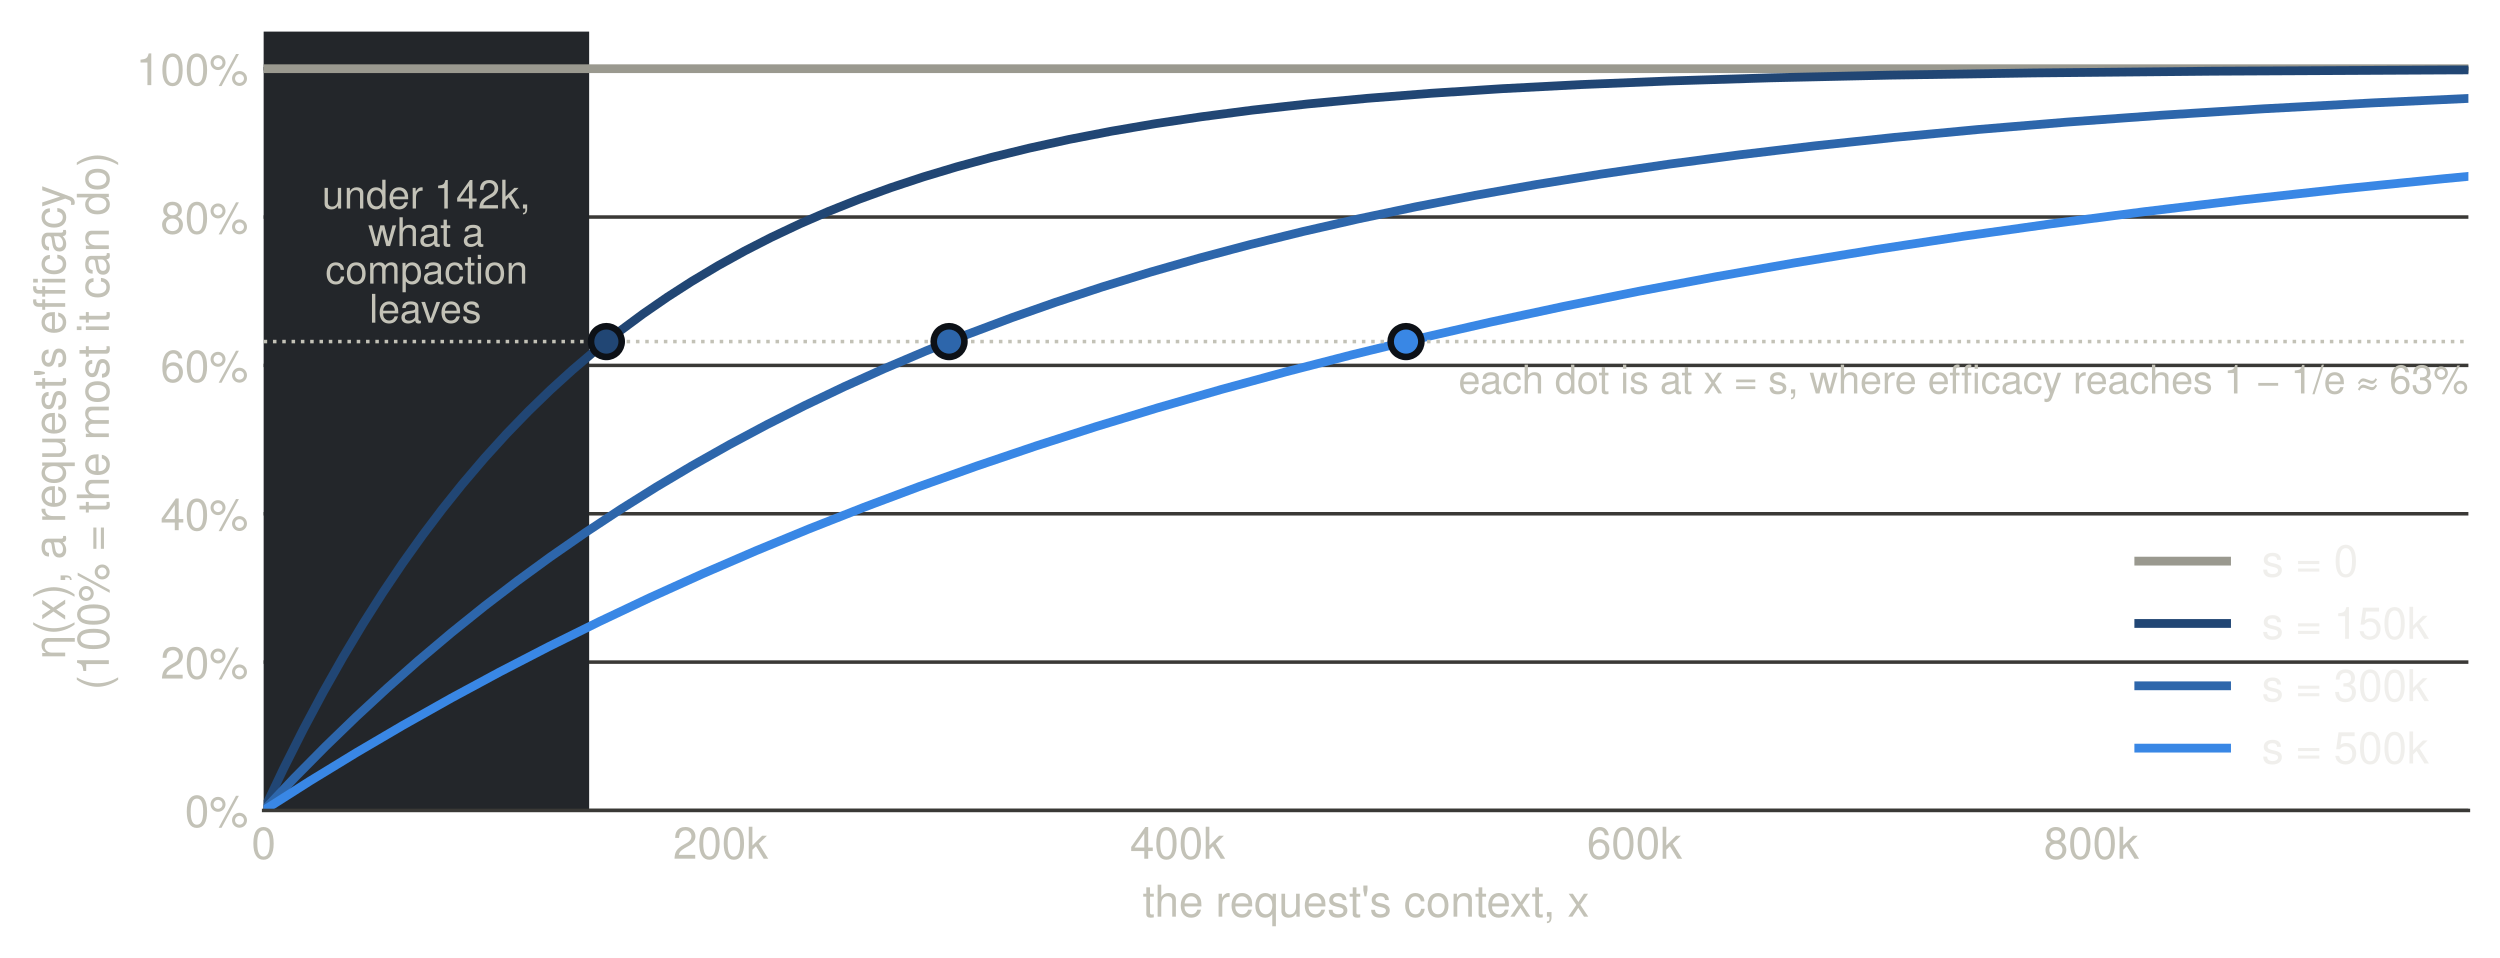
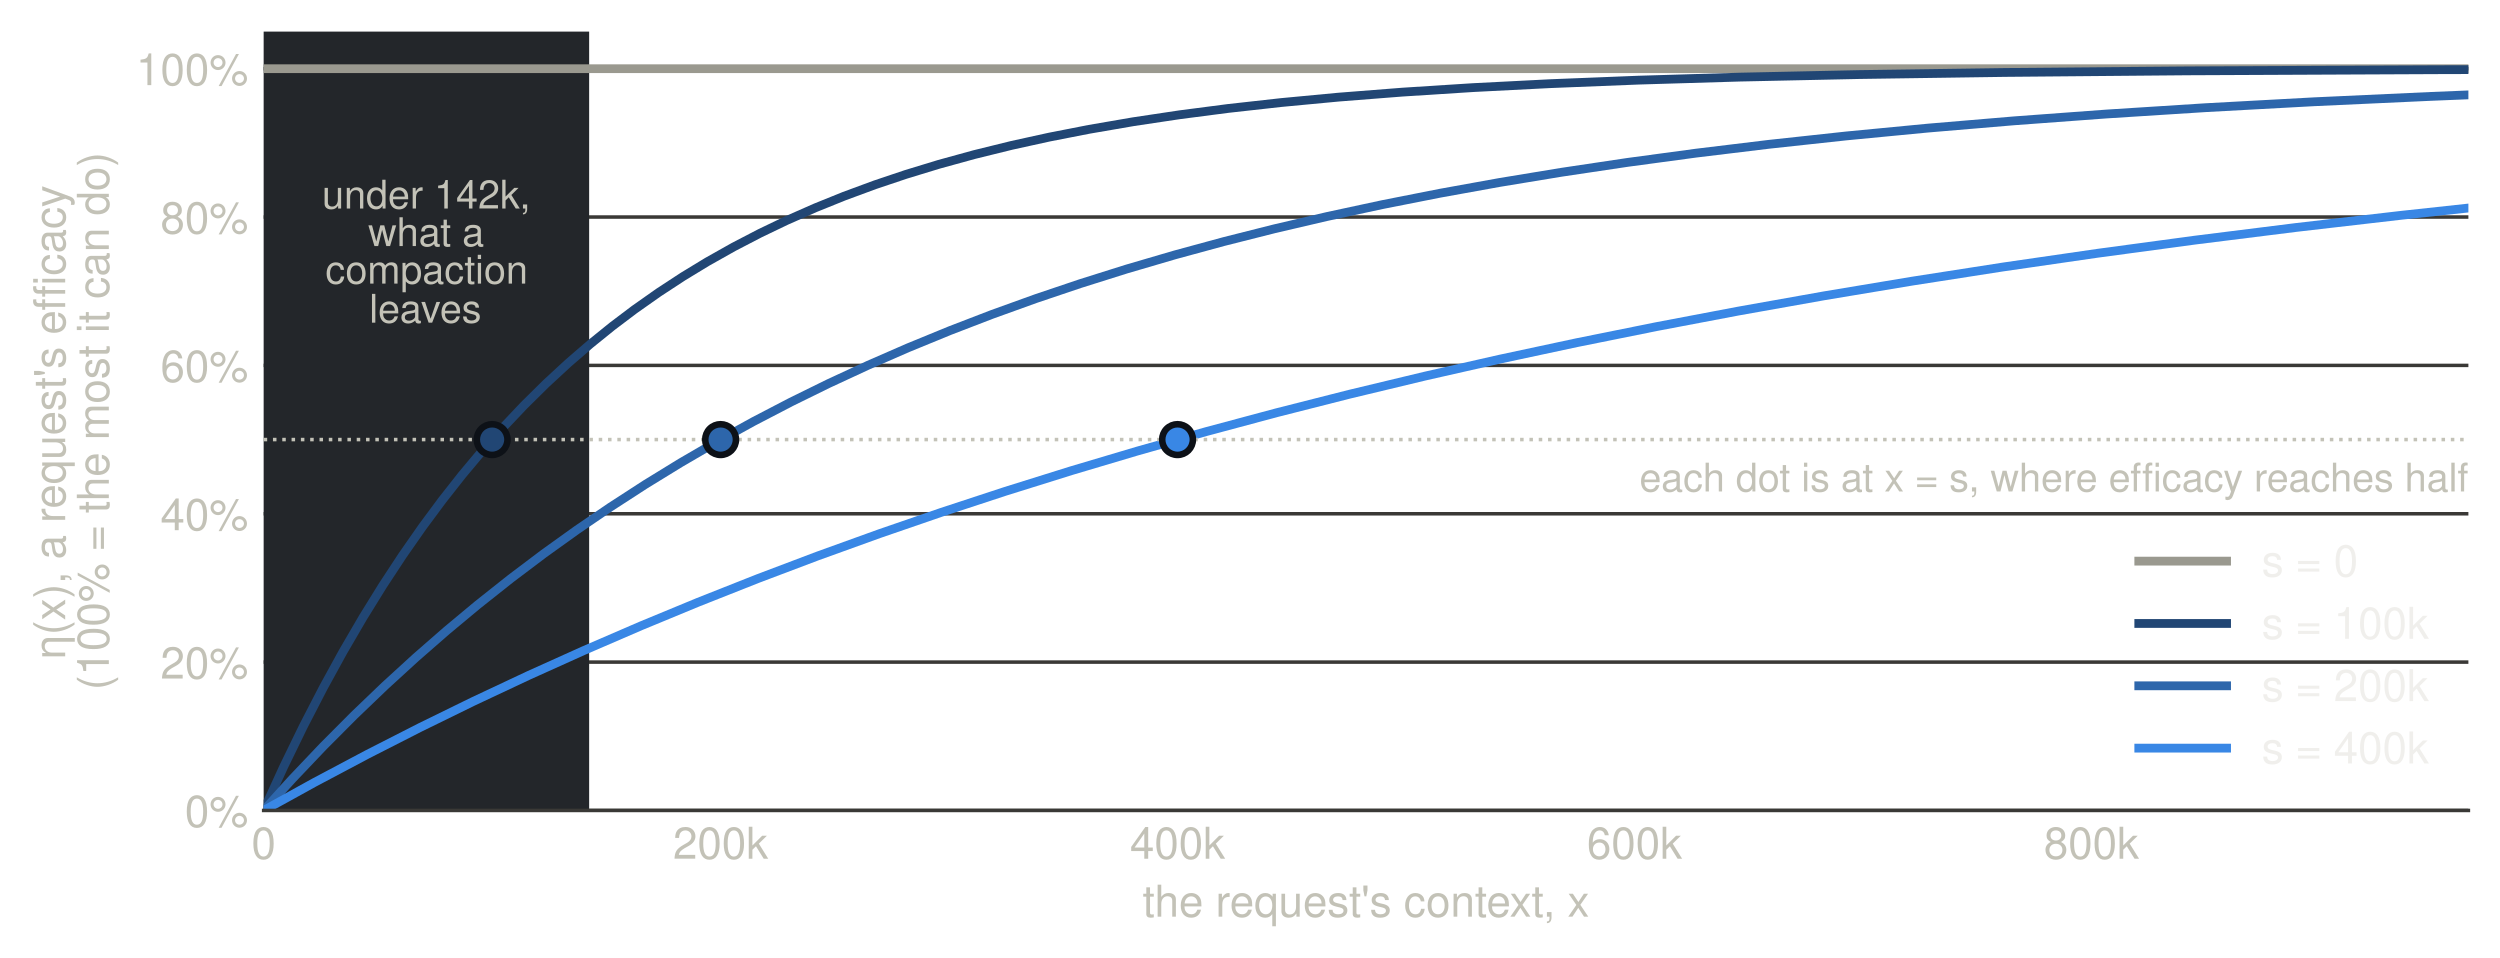
<svg xmlns="http://www.w3.org/2000/svg" xmlns:xlink="http://www.w3.org/1999/xlink" width="569.455pt" height="218.092pt" viewBox="0 0 569.455 218.092" version="1.1">
  <defs>
    <style type="text/css">*{stroke-linejoin: round; stroke-linecap: butt}</style>
  </defs>
  <g id="figure_1">
    <g id="patch_1">
      <path d="M 0 218.092  L 569.455 218.092  L 569.455 0  L 0 0  L 0 218.092  z " style="fill: none" />
    </g>
    <g id="axes_1">
      <g id="patch_2">
        <path d="M 60.055 184.608  L 562.255 184.608  L 562.255 7.2  L 60.055 7.2  L 60.055 184.608  z " style="fill: none" />
      </g>
      <g id="matplotlib.axis_1">
        <g id="xtick_1">
          <g id="line2d_1" />
          <g id="text_1">
            <text style="font-size: 10px; font-family: 'Helvetica', 'Arial', 'DejaVu Sans'; text-anchor: middle; fill: #c3c2b7" x="60.055" y="195.608" transform="rotate(-0 60.05508 195.608)">0</text>
          </g>
        </g>
        <g id="xtick_2">
          <g id="line2d_2" />
          <g id="text_2">
            <text style="font-size: 10px; font-family: 'Helvetica', 'Arial', 'DejaVu Sans'; text-anchor: middle; fill: #c3c2b7" x="164.138" y="195.608" transform="rotate(-0 164.138 195.608)">200k</text>
          </g>
        </g>
        <g id="xtick_3">
          <g id="line2d_3" />
          <g id="text_3">
            <text style="font-size: 10px; font-family: 'Helvetica', 'Arial', 'DejaVu Sans'; text-anchor: middle; fill: #c3c2b7" x="268.221" y="195.608" transform="rotate(-0 268.2209 195.608)">400k</text>
          </g>
        </g>
        <g id="xtick_4">
          <g id="line2d_4" />
          <g id="text_4">
            <text style="font-size: 10px; font-family: 'Helvetica', 'Arial', 'DejaVu Sans'; text-anchor: middle; fill: #c3c2b7" x="372.304" y="195.608" transform="rotate(-0 372.3038 195.608)">600k</text>
          </g>
        </g>
        <g id="xtick_5">
          <g id="line2d_5" />
          <g id="text_5">
            <text style="font-size: 10px; font-family: 'Helvetica', 'Arial', 'DejaVu Sans'; text-anchor: middle; fill: #c3c2b7" x="476.387" y="195.608" transform="rotate(-0 476.3867 195.608)">800k</text>
          </g>
        </g>
        <g id="text_6">
          <text style="font-size: 10px; font-family: 'Helvetica', 'Arial', 'DejaVu Sans'; text-anchor: middle; fill: #c3c2b7" x="311.155" y="208.807" transform="rotate(-0 311.1551 208.8072)">the request's context, x</text>
        </g>
      </g>
      <g id="matplotlib.axis_2">
        <g id="ytick_1">
          <g id="line2d_6">
            <path d="M 60.055 184.608  L 562.255 184.608  " clip-path="url(#pedf362486b)" style="fill: none; stroke: #3a3936; stroke-width: 0.8; stroke-linecap: square" />
          </g>
          <g id="line2d_7" />
          <g id="text_7">
            <text style="font-size: 10px; font-family: 'Helvetica', 'Arial', 'DejaVu Sans'; text-anchor: end; fill: #c3c2b7" x="56.555" y="188.358" transform="rotate(-0 56.55508 188.358)">0%</text>
          </g>
        </g>
        <g id="ytick_2">
          <g id="line2d_8">
            <path d="M 60.055 150.816  L 562.255 150.816  " clip-path="url(#pedf362486b)" style="fill: none; stroke: #3a3936; stroke-width: 0.8; stroke-linecap: square" />
          </g>
          <g id="line2d_9" />
          <g id="text_8">
            <text style="font-size: 10px; font-family: 'Helvetica', 'Arial', 'DejaVu Sans'; text-anchor: end; fill: #c3c2b7" x="56.555" y="154.566" transform="rotate(-0 56.55508 154.566)">20%</text>
          </g>
        </g>
        <g id="ytick_3">
          <g id="line2d_10">
            <path d="M 60.055 117.024  L 562.255 117.024  " clip-path="url(#pedf362486b)" style="fill: none; stroke: #3a3936; stroke-width: 0.8; stroke-linecap: square" />
          </g>
          <g id="line2d_11" />
          <g id="text_9">
            <text style="font-size: 10px; font-family: 'Helvetica', 'Arial', 'DejaVu Sans'; text-anchor: end; fill: #c3c2b7" x="56.555" y="120.774" transform="rotate(-0 56.55508 120.774)">40%</text>
          </g>
        </g>
        <g id="ytick_4">
          <g id="line2d_12">
            <path d="M 60.055 83.232  L 562.255 83.232  " clip-path="url(#pedf362486b)" style="fill: none; stroke: #3a3936; stroke-width: 0.8; stroke-linecap: square" />
          </g>
          <g id="line2d_13" />
          <g id="text_10">
            <text style="font-size: 10px; font-family: 'Helvetica', 'Arial', 'DejaVu Sans'; text-anchor: end; fill: #c3c2b7" x="56.555" y="86.982" transform="rotate(-0 56.55508 86.982)">60%</text>
          </g>
        </g>
        <g id="ytick_5">
          <g id="line2d_14">
            <path d="M 60.055 49.44  L 562.255 49.44  " clip-path="url(#pedf362486b)" style="fill: none; stroke: #3a3936; stroke-width: 0.8; stroke-linecap: square" />
          </g>
          <g id="line2d_15" />
          <g id="text_11">
            <text style="font-size: 10px; font-family: 'Helvetica', 'Arial', 'DejaVu Sans'; text-anchor: end; fill: #c3c2b7" x="56.555" y="53.19" transform="rotate(-0 56.55508 53.19)">80%</text>
          </g>
        </g>
        <g id="ytick_6">
          <g id="line2d_16">
            <path d="M 60.055 15.648  L 562.255 15.648  " clip-path="url(#pedf362486b)" style="fill: none; stroke: #3a3936; stroke-width: 0.8; stroke-linecap: square" />
          </g>
          <g id="line2d_17" />
          <g id="text_12">
            <text style="font-size: 10px; font-family: 'Helvetica', 'Arial', 'DejaVu Sans'; text-anchor: end; fill: #c3c2b7" x="56.555" y="19.398" transform="rotate(-0 56.55508 19.398)">100%</text>
          </g>
        </g>
        <g id="text_13">
          <text style="font-size: 10px; font-family: 'Helvetica', 'Arial', 'DejaVu Sans'; fill: #c3c2b7" transform="translate(14.84893 150.2048) rotate(-90)">η(x), a request's efficacy</text>
          <text style="font-size: 10px; font-family: 'Helvetica', 'Arial', 'DejaVu Sans'; fill: #c3c2b7" transform="translate(24.79053 157.1821) rotate(-90)">(100% = the most it can do)</text>
        </g>
      </g>
      <g id="patch_3">
        <path d="M 60.055 184.608  L 134.197 184.608  L 134.197 7.2  L 60.055 7.2  z " clip-path="url(#pedf362486b)" style="fill: #23262a" />
      </g>
      <g id="line2d_18">
        <path d="M 60.055 15.648  L 562.255 15.648  L 562.255 15.648  " clip-path="url(#pedf362486b)" style="fill: none; stroke: #9a998f; stroke-width: 2; stroke-linecap: square" />
      </g>
      <g id="line2d_19">
-         <path d="M 60.055 184.608  L 64.579 175.094  L 69.104 166.115  L 73.628 157.642  L 78.152 149.647  L 82.677 142.101  L 87.201 134.981  L 91.725 128.261  L 96.25 121.92  L 100.774 115.935  L 105.298 110.288  L 110.325 104.386  L 115.352 98.851  L 120.379 93.662  L 125.406 88.796  L 130.433 84.234  L 135.46 79.957  L 140.99 75.559  L 146.52 71.462  L 152.05 67.645  L 157.579 64.089  L 163.612 60.487  L 169.644 57.152  L 175.677 54.066  L 182.212 50.98  L 188.747 48.143  L 195.785 45.341  L 202.823 42.781  L 210.363 40.283  L 217.904 38.015  L 225.947 35.825  L 234.493 33.733  L 243.542 31.753  L 253.093 29.898  L 263.147 28.176  L 273.704 26.592  L 285.266 25.085  L 297.833 23.682  L 311.406 22.4  L 325.985 21.249  L 342.071 20.206  L 360.169 19.263  L 380.277 18.442  L 403.401 17.726  L 430.547 17.115  L 463.223 16.614  L 503.942 16.221  L 558.233 15.934  L 562.255 15.92  L 562.255 15.92  " clip-path="url(#pedf362486b)" style="fill: none; stroke: #214674; stroke-width: 2; stroke-linecap: square" />
+         <path d="M 60.055 184.608  L 64.579 174.727  L 69.104 165.424  L 73.628 156.665  L 78.152 148.418  L 82.677 140.654  L 87.201 133.344  L 91.725 126.461  L 96.25 119.98  L 100.774 113.879  L 105.298 108.134  L 109.823 102.726  L 114.347 97.633  L 119.374 92.324  L 124.401 87.358  L 129.428 82.714  L 134.455 78.37  L 139.482 74.308  L 144.509 70.509  L 150.039 66.614  L 155.569 62.995  L 161.098 59.633  L 167.131 56.237  L 173.163 53.104  L 179.196 50.212  L 185.731 47.331  L 192.266 44.69  L 199.304 42.091  L 206.342 39.725  L 213.882 37.424  L 221.925 35.212  L 230.471 33.107  L 239.017 31.229  L 248.066 29.46  L 258.12 27.729  L 268.677 26.144  L 279.736 24.706  L 291.801 23.362  L 304.871 22.129  L 319.45 20.985  L 335.536 19.956  L 353.131 19.056  L 373.239 18.255  L 396.363 17.564  L 423.509 16.983  L 456.688 16.506  L 498.412 16.14  L 555.217 15.879  L 562.255 15.858  L 562.255 15.858  " clip-path="url(#pedf362486b)" style="fill: none; stroke: #214674; stroke-width: 2; stroke-linecap: square" />
      </g>
      <g id="line2d_20">
-         <path d="M 60.055 184.608  L 67.093 177.161  L 74.131 170.042  L 81.169 163.236  L 88.206 156.731  L 95.244 150.512  L 102.785 144.153  L 110.325 138.094  L 117.866 132.321  L 125.406 126.82  L 133.45 121.237  L 141.493 115.935  L 149.536 110.9  L 157.579 106.117  L 166.125 101.298  L 174.671 96.735  L 183.217 92.416  L 192.266 88.093  L 201.315 84.014  L 210.866 79.957  L 220.417 76.14  L 230.471 72.368  L 240.525 68.83  L 251.082 65.353  L 262.142 61.954  L 273.201 58.787  L 284.763 55.708  L 296.828 52.729  L 309.396 49.861  L 322.466 47.113  L 336.039 44.493  L 350.115 42.006  L 364.693 39.657  L 380.277 37.376  L 396.363 35.249  L 413.455 33.216  L 431.552 31.293  L 450.655 29.491  L 470.763 27.818  L 492.379 26.245  L 515.504 24.786  L 540.639 23.427  L 562.255 22.421  L 562.255 22.421  " clip-path="url(#pedf362486b)" style="fill: none; stroke: #2d66ab; stroke-width: 2; stroke-linecap: square" />
+         <path d="M 60.055 184.608  L 66.59 177.412  L 73.628 170.006  L 80.666 162.938  L 87.704 156.194  L 94.742 149.759  L 101.779 143.618  L 108.817 137.759  L 116.358 131.778  L 123.898 126.09  L 131.439 120.681  L 138.979 115.537  L 147.023 110.327  L 155.066 105.389  L 163.109 100.709  L 171.655 96.003  L 180.201 91.558  L 188.747 87.358  L 197.796 83.164  L 206.844 79.216  L 216.396 75.298  L 225.947 71.622  L 236.001 67.997  L 246.055 64.607  L 256.612 61.283  L 267.671 58.043  L 278.731 55.033  L 290.293 52.114  L 302.358 49.299  L 314.925 46.597  L 327.996 44.017  L 341.569 41.565  L 355.644 39.246  L 370.725 36.991  L 386.309 34.887  L 402.898 32.875  L 420.493 30.97  L 439.093 29.185  L 458.698 27.528  L 479.812 25.97  L 502.433 24.526  L 527.066 23.183  L 553.709 21.958  L 562.255 21.609  L 562.255 21.609  " clip-path="url(#pedf362486b)" style="fill: none; stroke: #2d66ab; stroke-width: 2; stroke-linecap: square" />
      </g>
      <g id="line2d_21">
-         <path d="M 60.055 184.608  L 70.612 177.89  L 81.169 171.44  L 91.725 165.246  L 102.785 159.021  L 113.844 153.055  L 124.904 147.337  L 136.466 141.614  L 148.028 136.139  L 160.093 130.68  L 172.158 125.468  L 184.223 120.492  L 196.79 115.549  L 209.358 110.838  L 222.428 106.175  L 236.001 101.574  L 249.574 97.207  L 263.65 92.912  L 278.228 88.702  L 292.806 84.722  L 307.888 80.832  L 323.471 77.043  L 339.558 73.362  L 356.147 69.798  L 373.239 66.355  L 390.833 63.04  L 408.931 59.856  L 427.531 56.806  L 447.136 53.819  L 467.244 50.98  L 488.358 48.227  L 510.477 45.572  L 533.098 43.08  L 556.725 40.699  L 562.255 40.172  L 562.255 40.172  " clip-path="url(#pedf362486b)" style="fill: none; stroke: #3987e5; stroke-width: 2; stroke-linecap: square" />
+         <path d="M 60.055 184.608  L 71.617 178.227  L 83.682 171.825  L 95.747 165.675  L 107.812 159.767  L 120.379 153.861  L 132.947 148.196  L 146.017 142.551  L 159.088 137.147  L 172.66 131.778  L 186.233 126.646  L 200.309 121.564  L 214.385 116.714  L 228.963 111.925  L 244.044 107.21  L 259.125 102.726  L 274.709 98.322  L 290.796 94.011  L 307.385 89.799  L 324.477 85.697  L 341.569 81.822  L 359.163 78.056  L 377.26 74.407  L 395.86 70.878  L 415.466 67.387  L 435.574 64.037  L 456.185 60.827  L 477.801 57.69  L 499.92 54.704  L 523.044 51.81  L 547.174 49.018  L 562.255 47.384  L 562.255 47.384  " clip-path="url(#pedf362486b)" style="fill: none; stroke: #3987e5; stroke-width: 2; stroke-linecap: square" />
      </g>
      <g id="line2d_22">
-         <path d="M 60.055 77.805  L 562.255 77.805  " clip-path="url(#pedf362486b)" style="fill: none; stroke-dasharray: 0.8,1.32; stroke-dashoffset: 0; stroke: #c3c2b7; stroke-width: 0.8" />
+         <path d="M 60.055 100.128  L 562.255 100.128  " clip-path="url(#pedf362486b)" style="fill: none; stroke-dasharray: 0.8,1.32; stroke-dashoffset: 0; stroke: #c3c2b7; stroke-width: 0.8" />
      </g>
      <g id="patch_4">
        <path d="M 60.055 184.608  L 562.255 184.608  " style="fill: none; stroke: #3a3936; stroke-width: 0.8; stroke-linejoin: miter; stroke-linecap: square" />
      </g>
      <g id="text_14">
        <text style="font-size: 9px; font-family: 'Helvetica', 'Arial', 'DejaVu Sans'; fill: #c3c2b7" transform="translate(73.36046 47.50399)">under 142k,</text>
        <text style="font-size: 9px; font-family: 'Helvetica', 'Arial', 'DejaVu Sans'; fill: #c3c2b7" transform="translate(83.86867 56.05135)">what a</text>
        <text style="font-size: 9px; font-family: 'Helvetica', 'Arial', 'DejaVu Sans'; fill: #c3c2b7" transform="translate(74.11562 64.59871)">compaction</text>
        <text style="font-size: 9px; font-family: 'Helvetica', 'Arial', 'DejaVu Sans'; fill: #c3c2b7" transform="translate(84.11898 73.49272)">leaves</text>
      </g>
      <g id="line2d_23">
        <defs>
          <path id="m6ace564a7d" d="M 0 3.5  C 0.928 3.5 1.819 3.131 2.475 2.475  C 3.131 1.819 3.5 0.928 3.5 0  C 3.5 -0.928 3.131 -1.819 2.475 -2.475  C 1.819 -3.131 0.928 -3.5 0 -3.5  C -0.928 -3.5 -1.819 -3.131 -2.475 -2.475  C -3.131 -1.819 -3.5 -0.928 -3.5 0  C -3.5 0.928 -3.131 1.819 -2.475 2.475  C -1.819 3.131 -0.928 3.5 0 3.5  z " style="stroke: #0d1117; stroke-width: 1.5" />
        </defs>
        <g clip-path="url(#pedf362486b)">
-           <use xlink:href="#m6ace564a7d" x="138.117" y="77.805" style="fill: #214674; stroke: #0d1117; stroke-width: 1.5" />
+           <use xlink:href="#m6ace564a7d" x="112.097" y="100.128" style="fill: #214674; stroke: #0d1117; stroke-width: 1.5" />
        </g>
      </g>
      <g id="line2d_24">
        <defs>
          <path id="m2ed7784922" d="M 0 3.5  C 0.928 3.5 1.819 3.131 2.475 2.475  C 3.131 1.819 3.5 0.928 3.5 0  C 3.5 -0.928 3.131 -1.819 2.475 -2.475  C 1.819 -3.131 0.928 -3.5 0 -3.5  C -0.928 -3.5 -1.819 -3.131 -2.475 -2.475  C -3.131 -1.819 -3.5 -0.928 -3.5 0  C -3.5 0.928 -3.131 1.819 -2.475 2.475  C -1.819 3.131 -0.928 3.5 0 3.5  z " style="stroke: #0d1117; stroke-width: 1.5" />
        </defs>
        <g clip-path="url(#pedf362486b)">
-           <use xlink:href="#m2ed7784922" x="216.179" y="77.805" style="fill: #2d66ab; stroke: #0d1117; stroke-width: 1.5" />
+           <use xlink:href="#m2ed7784922" x="164.138" y="100.128" style="fill: #2d66ab; stroke: #0d1117; stroke-width: 1.5" />
        </g>
      </g>
      <g id="line2d_25">
        <defs>
          <path id="m3e93c00f11" d="M 0 3.5  C 0.928 3.5 1.819 3.131 2.475 2.475  C 3.131 1.819 3.5 0.928 3.5 0  C 3.5 -0.928 3.131 -1.819 2.475 -2.475  C 1.819 -3.131 0.928 -3.5 0 -3.5  C -0.928 -3.5 -1.819 -3.131 -2.475 -2.475  C -3.131 -1.819 -3.5 -0.928 -3.5 0  C -3.5 0.928 -3.131 1.819 -2.475 2.475  C -1.819 3.131 -0.928 3.5 0 3.5  z " style="stroke: #0d1117; stroke-width: 1.5" />
        </defs>
        <g clip-path="url(#pedf362486b)">
-           <use xlink:href="#m3e93c00f11" x="320.262" y="77.805" style="fill: #3987e5; stroke: #0d1117; stroke-width: 1.5" />
+           <use xlink:href="#m3e93c00f11" x="268.221" y="100.128" style="fill: #3987e5; stroke: #0d1117; stroke-width: 1.5" />
        </g>
      </g>
      <g id="text_15">
-         <text style="font-size: 9px; font-family: 'Helvetica', 'Arial', 'DejaVu Sans'; text-anchor: end; fill: #c3c2b7" x="562.255" y="89.624" transform="rotate(-0 562.2551 89.62371)">each dot is at x = s, where efficacy reaches 1 − 1/e ≈ 63%</text>
+         <text style="font-size: 9px; font-family: 'Helvetica', 'Arial', 'DejaVu Sans'; text-anchor: end; fill: #c3c2b7" x="562.255" y="111.947" transform="rotate(-0 562.2551 111.9468)">each dot is at x = s, where efficacy reaches half</text>
      </g>
      <g id="legend_1">
        <g id="line2d_26">
          <path d="M 487.175 127.811  L 497.175 127.811  L 507.175 127.811  " style="fill: none; stroke: #9a998f; stroke-width: 2; stroke-linecap: square" />
        </g>
        <g id="text_16">
          <text style="font-size: 10px; font-family: 'Helvetica', 'Arial', 'DejaVu Sans'; text-anchor: start; fill: #f0efec" x="515.175" y="131.311" transform="rotate(-0 515.1754 131.3111)">s = 0</text>
        </g>
        <g id="line2d_27">
          <path d="M 487.175 142.01  L 497.175 142.01  L 507.175 142.01  " style="fill: none; stroke: #214674; stroke-width: 2; stroke-linecap: square" />
        </g>
        <g id="text_17">
-           <text style="font-size: 10px; font-family: 'Helvetica', 'Arial', 'DejaVu Sans'; text-anchor: start; fill: #f0efec" x="515.175" y="145.51" transform="rotate(-0 515.1754 145.5103)">s = 150k</text>
+           <text style="font-size: 10px; font-family: 'Helvetica', 'Arial', 'DejaVu Sans'; text-anchor: start; fill: #f0efec" x="515.175" y="145.51" transform="rotate(-0 515.1754 145.5103)">s = 100k</text>
        </g>
        <g id="line2d_28">
          <path d="M 487.175 156.21  L 497.175 156.21  L 507.175 156.21  " style="fill: none; stroke: #2d66ab; stroke-width: 2; stroke-linecap: square" />
        </g>
        <g id="text_18">
-           <text style="font-size: 10px; font-family: 'Helvetica', 'Arial', 'DejaVu Sans'; text-anchor: start; fill: #f0efec" x="515.175" y="159.71" transform="rotate(-0 515.1754 159.7096)">s = 300k</text>
+           <text style="font-size: 10px; font-family: 'Helvetica', 'Arial', 'DejaVu Sans'; text-anchor: start; fill: #f0efec" x="515.175" y="159.71" transform="rotate(-0 515.1754 159.7096)">s = 200k</text>
        </g>
        <g id="line2d_29">
          <path d="M 487.175 170.409  L 497.175 170.409  L 507.175 170.409  " style="fill: none; stroke: #3987e5; stroke-width: 2; stroke-linecap: square" />
        </g>
        <g id="text_19">
-           <text style="font-size: 10px; font-family: 'Helvetica', 'Arial', 'DejaVu Sans'; text-anchor: start; fill: #f0efec" x="515.175" y="173.909" transform="rotate(-0 515.1754 173.9088)">s = 500k</text>
+           <text style="font-size: 10px; font-family: 'Helvetica', 'Arial', 'DejaVu Sans'; text-anchor: start; fill: #f0efec" x="515.175" y="173.909" transform="rotate(-0 515.1754 173.9088)">s = 400k</text>
        </g>
      </g>
    </g>
  </g>
  <defs>
    <clipPath id="pedf362486b">
      <rect x="60.055" y="7.2" width="502.2" height="177.408" />
    </clipPath>
  </defs>
</svg>
